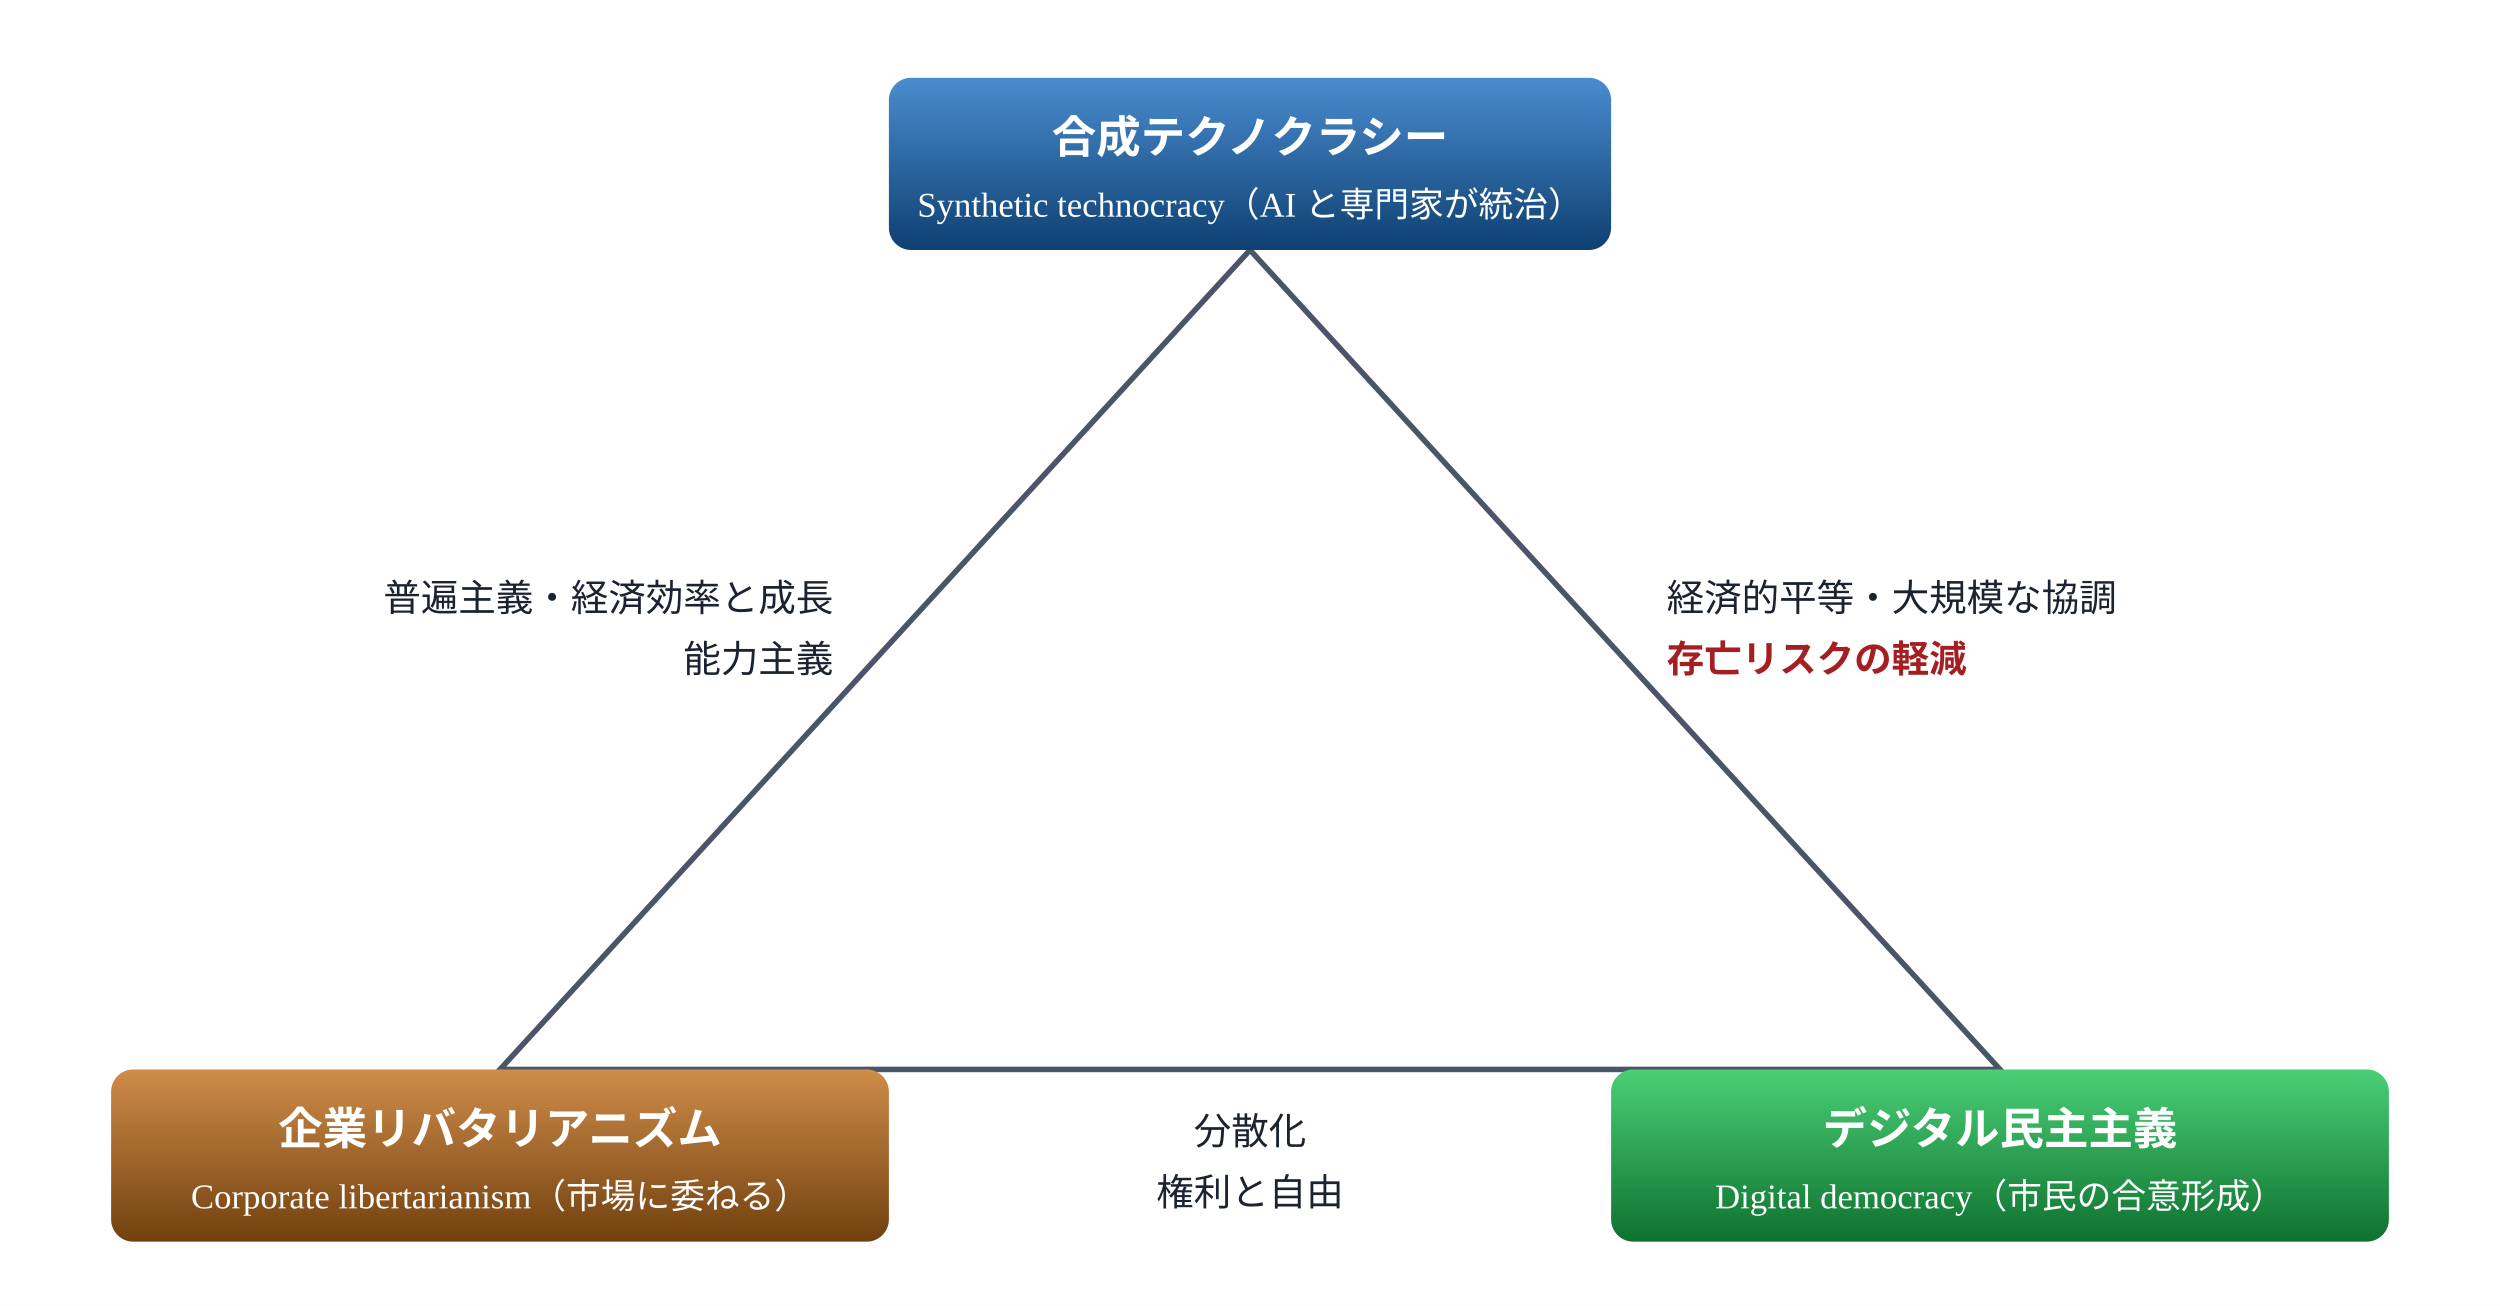
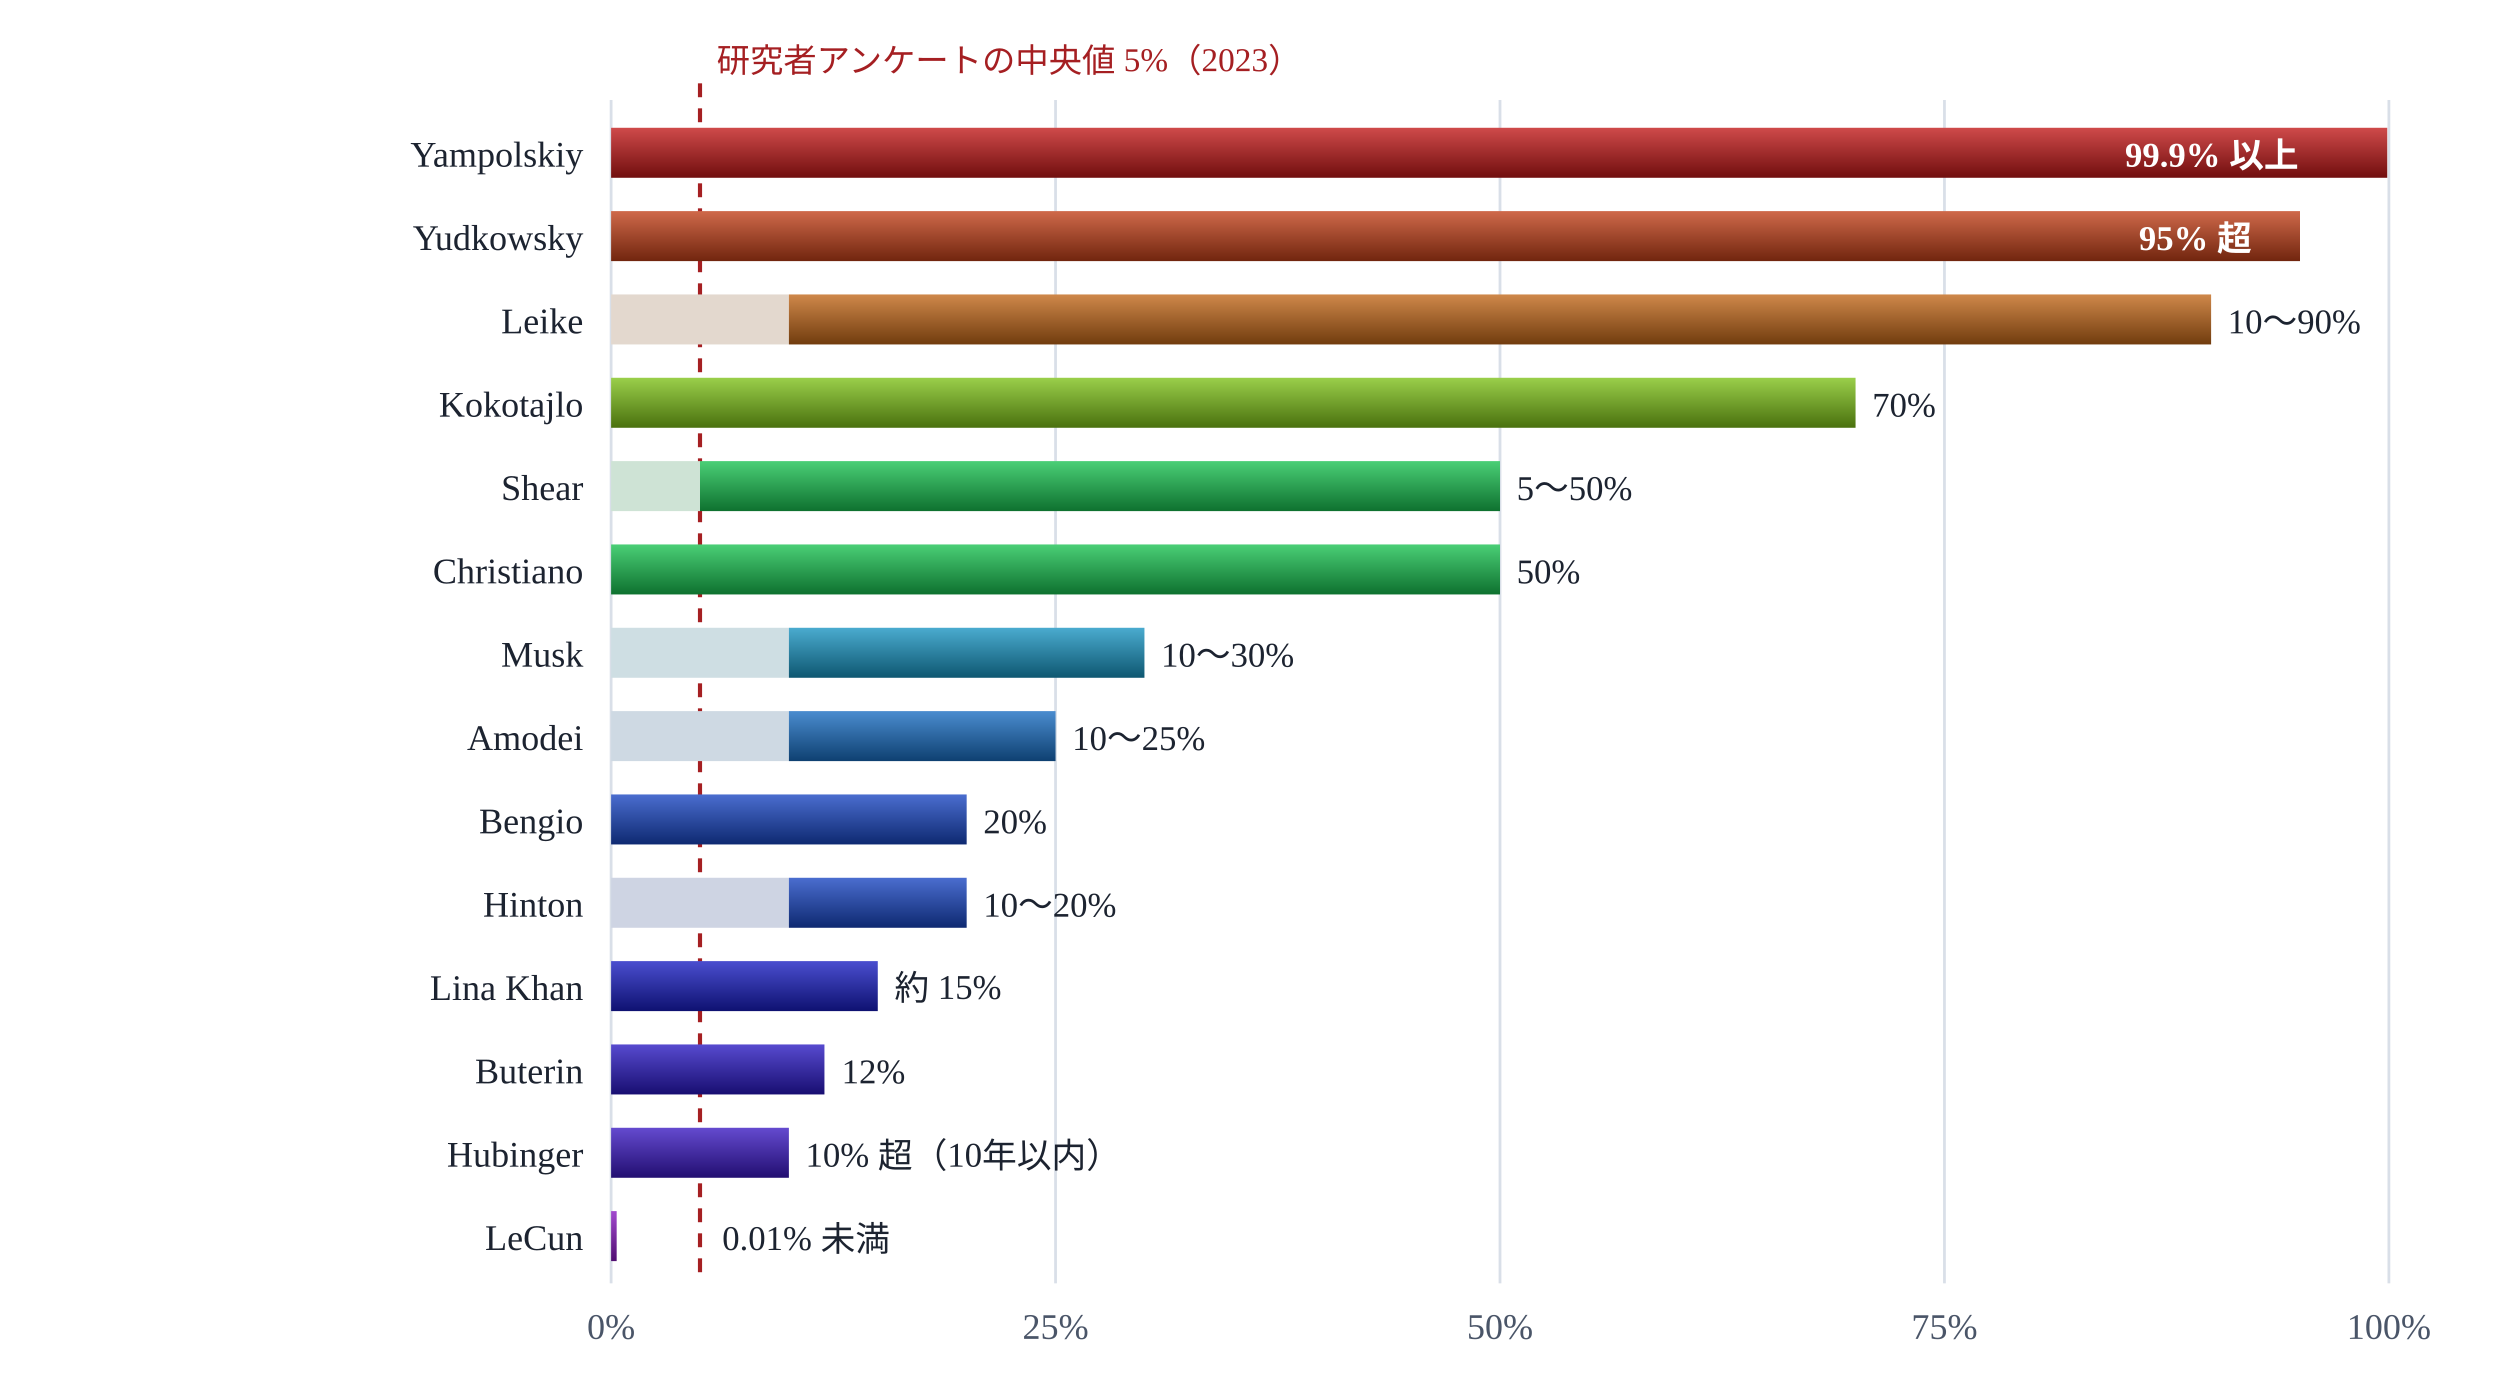
- <svg xmlns="http://www.w3.org/2000/svg" viewBox="0 0 900 470" width="900" height="470" role="img" aria-label="3 つの思想の三角形">
+ <svg xmlns="http://www.w3.org/2000/svg" viewBox="0 0 900 500" width="900" height="500" role="img" aria-label="主要人物の p(doom) の棒グラフ">
  <defs>
    <linearGradient id="i1" x1="0" y1="1" x2="0" y2="0">
+       <stop offset="0" stop-color="hsl(0,78%,25%)" />
+       <stop offset="1" stop-color="hsl(0,58%,55%)" />
+     </linearGradient>
+     <linearGradient id="i2" x1="0" y1="1" x2="0" y2="0">
+       <stop offset="0" stop-color="hsl(14,78%,25%)" />
+       <stop offset="1" stop-color="hsl(14,58%,55%)" />
+     </linearGradient>
+     <linearGradient id="i3" x1="0" y1="1" x2="0" y2="0">
+       <stop offset="0" stop-color="hsl(28,78%,25%)" />
+       <stop offset="1" stop-color="hsl(28,58%,55%)" />
+     </linearGradient>
+     <linearGradient id="i4" x1="0" y1="1" x2="0" y2="0">
+       <stop offset="0" stop-color="hsl(84,78%,25%)" />
+       <stop offset="1" stop-color="hsl(84,58%,55%)" />
+     </linearGradient>
+     <linearGradient id="i5" x1="0" y1="1" x2="0" y2="0">
+       <stop offset="0" stop-color="hsl(140,78%,25%)" />
+       <stop offset="1" stop-color="hsl(140,58%,55%)" />
+     </linearGradient>
+     <linearGradient id="i6" x1="0" y1="1" x2="0" y2="0">
+       <stop offset="0" stop-color="hsl(196,78%,25%)" />
+       <stop offset="1" stop-color="hsl(196,58%,55%)" />
+     </linearGradient>
+     <linearGradient id="i7" x1="0" y1="1" x2="0" y2="0">
      <stop offset="0" stop-color="hsl(210,78%,25%)" />
      <stop offset="1" stop-color="hsl(210,58%,55%)" />
    </linearGradient>
-     <linearGradient id="i2" x1="0" y1="1" x2="0" y2="0">
-       <stop offset="0" stop-color="hsl(30,78%,25%)" />
-       <stop offset="1" stop-color="hsl(30,58%,55%)" />
+     <linearGradient id="i8" x1="0" y1="1" x2="0" y2="0">
+       <stop offset="0" stop-color="hsl(224,78%,25%)" />
+       <stop offset="1" stop-color="hsl(224,58%,55%)" />
    </linearGradient>
-     <linearGradient id="i3" x1="0" y1="1" x2="0" y2="0">
-       <stop offset="0" stop-color="hsl(140,78%,25%)" />
-       <stop offset="1" stop-color="hsl(140,58%,55%)" />
+     <linearGradient id="i9" x1="0" y1="1" x2="0" y2="0">
+       <stop offset="0" stop-color="hsl(238,78%,25%)" />
+       <stop offset="1" stop-color="hsl(238,58%,55%)" />
+     </linearGradient>
+     <linearGradient id="i10" x1="0" y1="1" x2="0" y2="0">
+       <stop offset="0" stop-color="hsl(246,78%,25%)" />
+       <stop offset="1" stop-color="hsl(246,58%,55%)" />
+     </linearGradient>
+     <linearGradient id="i11" x1="0" y1="1" x2="0" y2="0">
+       <stop offset="0" stop-color="hsl(252,78%,25%)" />
+       <stop offset="1" stop-color="hsl(252,58%,55%)" />
+     </linearGradient>
+     <linearGradient id="i12" x1="0" y1="1" x2="0" y2="0">
+       <stop offset="0" stop-color="hsl(280,78%,25%)" />
+       <stop offset="1" stop-color="hsl(280,58%,55%)" />
    </linearGradient>
  </defs>
  <rect width="100%" height="100%" fill="#ffffff" />
-   <rect width="900" height="470" fill="#ffffff" />
-   <polygon points="450,90 180,385 720,385" fill="none" stroke="#4a5568" stroke-width="2" />
-   <rect x="320" y="28" width="260" height="62" rx="8" fill="url(#i1)" />
-   <text x="450" y="55" font-size="16" font-weight="700" fill="#ffffff" text-anchor="middle">合成テクノクラシー</text>
-   <text x="450" y="78" font-size="12.5" fill="#ffffff" text-anchor="middle">Synthetic technocracy（AI と専門家が統治）</text>
-   <rect x="40" y="385" width="280" height="62" rx="8" fill="url(#i2)" />
-   <text x="180" y="412" font-size="16" font-weight="700" fill="#ffffff" text-anchor="middle">企業リバタリアニズム</text>
-   <text x="180" y="435" font-size="12.5" fill="#ffffff" text-anchor="middle">Corporate libertarianism（市場に委ねる）</text>
-   <rect x="580" y="385" width="280" height="62" rx="8" fill="url(#i3)" />
-   <text x="720" y="412" font-size="16" font-weight="700" fill="#ffffff" text-anchor="middle">デジタル民主主義</text>
-   <text x="720" y="435" font-size="12.5" fill="#ffffff" text-anchor="middle">Digital democracy（市民の合意形成）</text>
-   <g font-size="13.5" fill="#1c2330">
-     <text x="300" y="220" text-anchor="end">普遍主義・経済効率と成長</text>
-     <text x="300" y="242" text-anchor="end">能力主義</text>
-     <text x="600" y="220">経済的平等・大規模な協調</text>
-     <text x="600" y="242" fill="#a51f22" font-weight="700">存亡リスクの軽減</text>
-     <text x="450" y="412" text-anchor="middle">分散化</text>
-     <text x="450" y="434" text-anchor="middle">権利と自由</text>
+   <rect width="900" height="500" fill="#ffffff" />
+   <g stroke="#d9dfe8" stroke-width="1">
+     <line x1="220" y1="36" x2="220" y2="462" />
+     <line x1="380" y1="36" x2="380" y2="462" />
+     <line x1="540" y1="36" x2="540" y2="462" />
+     <line x1="700" y1="36" x2="700" y2="462" />
+     <line x1="860" y1="36" x2="860" y2="462" />
+   </g>
+   <g font-size="13" fill="#4a5568" text-anchor="middle">
+     <text x="220" y="482">0%</text>
+     <text x="380" y="482">25%</text>
+     <text x="540" y="482">50%</text>
+     <text x="700" y="482">75%</text>
+     <text x="860" y="482">100%</text>
+   </g>
+   <line x1="252" y1="30" x2="252" y2="462" stroke="#a51f22" stroke-width="1.5" stroke-dasharray="5 4" />
+   <text x="258" y="26" font-size="12" fill="#a51f22">研究者アンケートの中央値 5%（2023）</text>
+   <g font-size="13" fill="#1c2330" text-anchor="end">
+     <text x="210" y="60">Yampolskiy</text>
+     <text x="210" y="90">Yudkowsky</text>
+     <text x="210" y="120">Leike</text>
+     <text x="210" y="150">Kokotajlo</text>
+     <text x="210" y="180">Shear</text>
+     <text x="210" y="210">Christiano</text>
+     <text x="210" y="240">Musk</text>
+     <text x="210" y="270">Amodei</text>
+     <text x="210" y="300">Bengio</text>
+     <text x="210" y="330">Hinton</text>
+     <text x="210" y="360">Lina Khan</text>
+     <text x="210" y="390">Buterin</text>
+     <text x="210" y="420">Hubinger</text>
+     <text x="210" y="450">LeCun</text>
+   </g>
+   <rect x="220" y="106" width="64" height="18" fill="hsl(28,28%,85%)" />
+   <rect x="220" y="166" width="32" height="18" fill="hsl(140,28%,85%)" />
+   <rect x="220" y="226" width="64" height="18" fill="hsl(196,28%,85%)" />
+   <rect x="220" y="256" width="64" height="18" fill="hsl(210,28%,85%)" />
+   <rect x="220" y="316" width="64" height="18" fill="hsl(224,28%,85%)" />
+   <rect x="220" y="46" width="639.4" height="18" fill="url(#i1)" />
+   <rect x="220" y="76" width="608" height="18" fill="url(#i2)" />
+   <rect x="284" y="106" width="512" height="18" fill="url(#i3)" />
+   <rect x="220" y="136" width="448" height="18" fill="url(#i4)" />
+   <rect x="252" y="166" width="288" height="18" fill="url(#i5)" />
+   <rect x="220" y="196" width="320" height="18" fill="url(#i5)" />
+   <rect x="284" y="226" width="128" height="18" fill="url(#i6)" />
+   <rect x="284" y="256" width="96" height="18" fill="url(#i7)" />
+   <rect x="220" y="286" width="128" height="18" fill="url(#i8)" />
+   <rect x="284" y="316" width="64" height="18" fill="url(#i8)" />
+   <rect x="220" y="346" width="96" height="18" fill="url(#i9)" />
+   <rect x="220" y="376" width="76.8" height="18" fill="url(#i10)" />
+   <rect x="220" y="406" width="64" height="18" fill="url(#i11)" />
+   <rect x="220" y="436" width="2" height="18" fill="url(#i12)" />
+   <g font-size="12.5" fill="#1c2330">
+     <text x="765" y="60" fill="#ffffff" font-weight="700">99.9% 以上</text>
+     <text x="770" y="90" fill="#ffffff" font-weight="700">95% 超</text>
+     <text x="802" y="120">10〜90%</text>
+     <text x="674" y="150">70%</text>
+     <text x="546" y="180">5〜50%</text>
+     <text x="546" y="210">50%</text>
+     <text x="418" y="240">10〜30%</text>
+     <text x="386" y="270">10〜25%</text>
+     <text x="354" y="300">20%</text>
+     <text x="354" y="330">10〜20%</text>
+     <text x="322" y="360">約 15%</text>
+     <text x="303" y="390">12%</text>
+     <text x="290" y="420">10% 超（10年以内）</text>
+     <text x="260" y="450">0.01% 未満</text>
  </g>
</svg>
